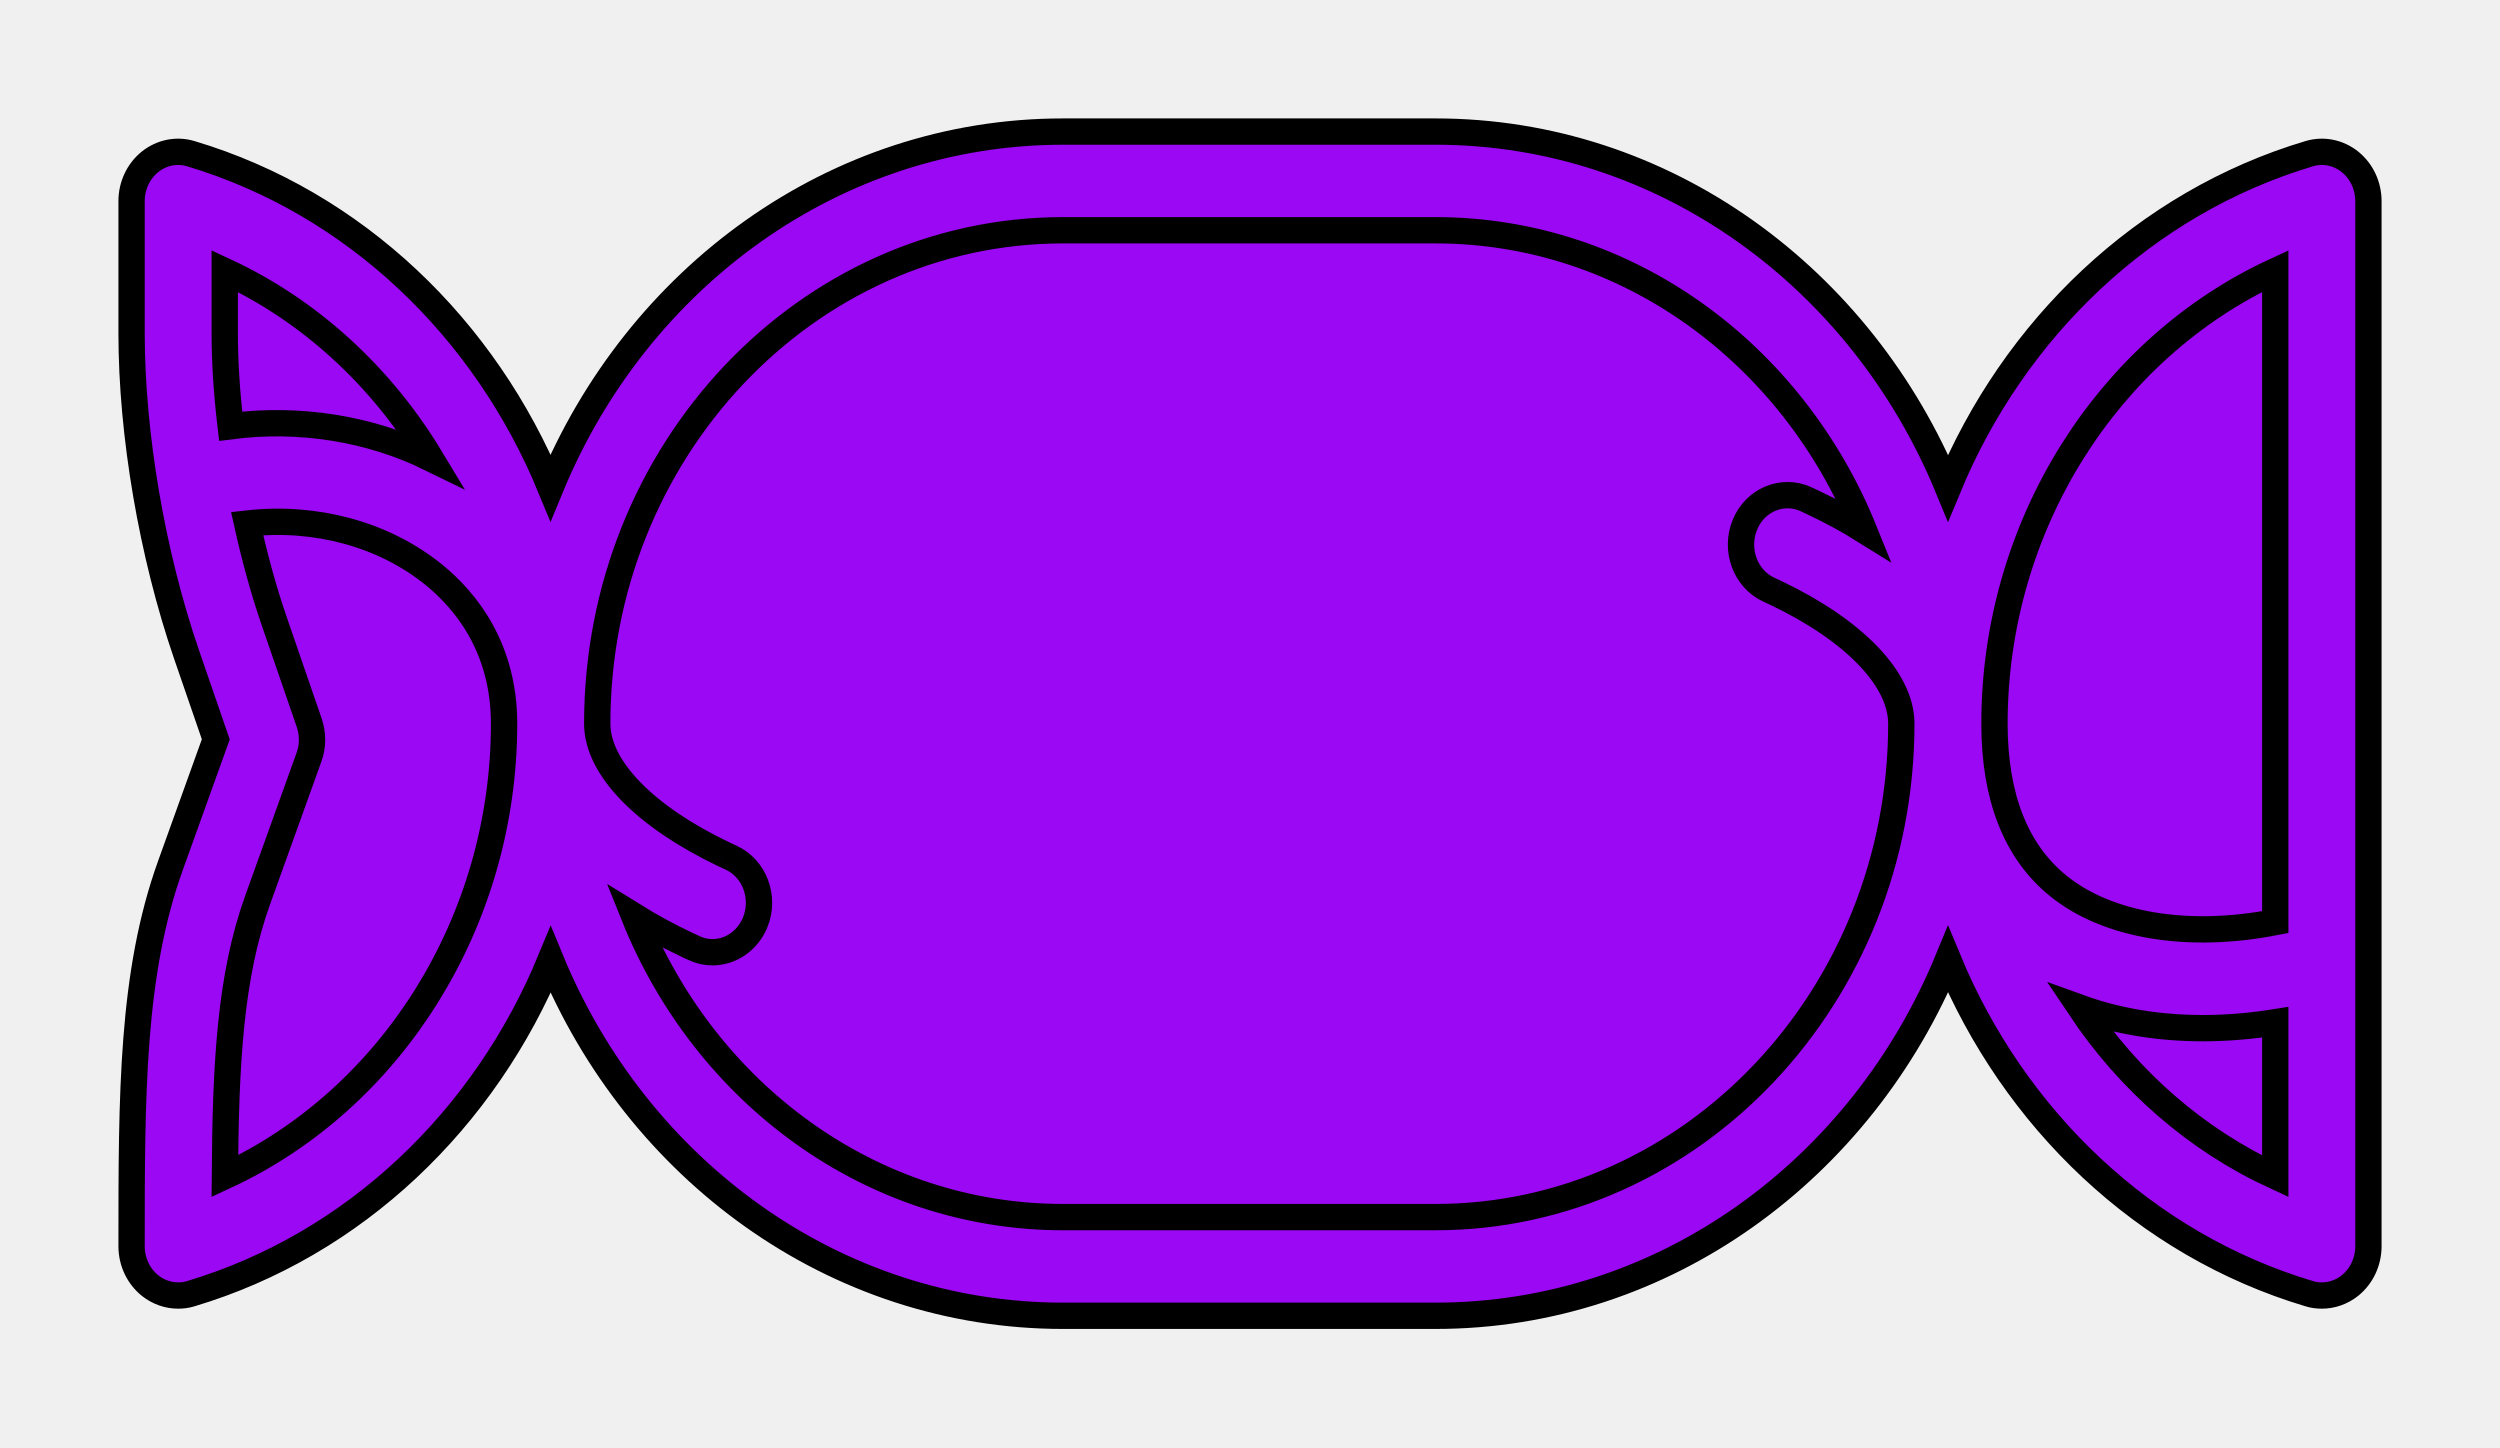
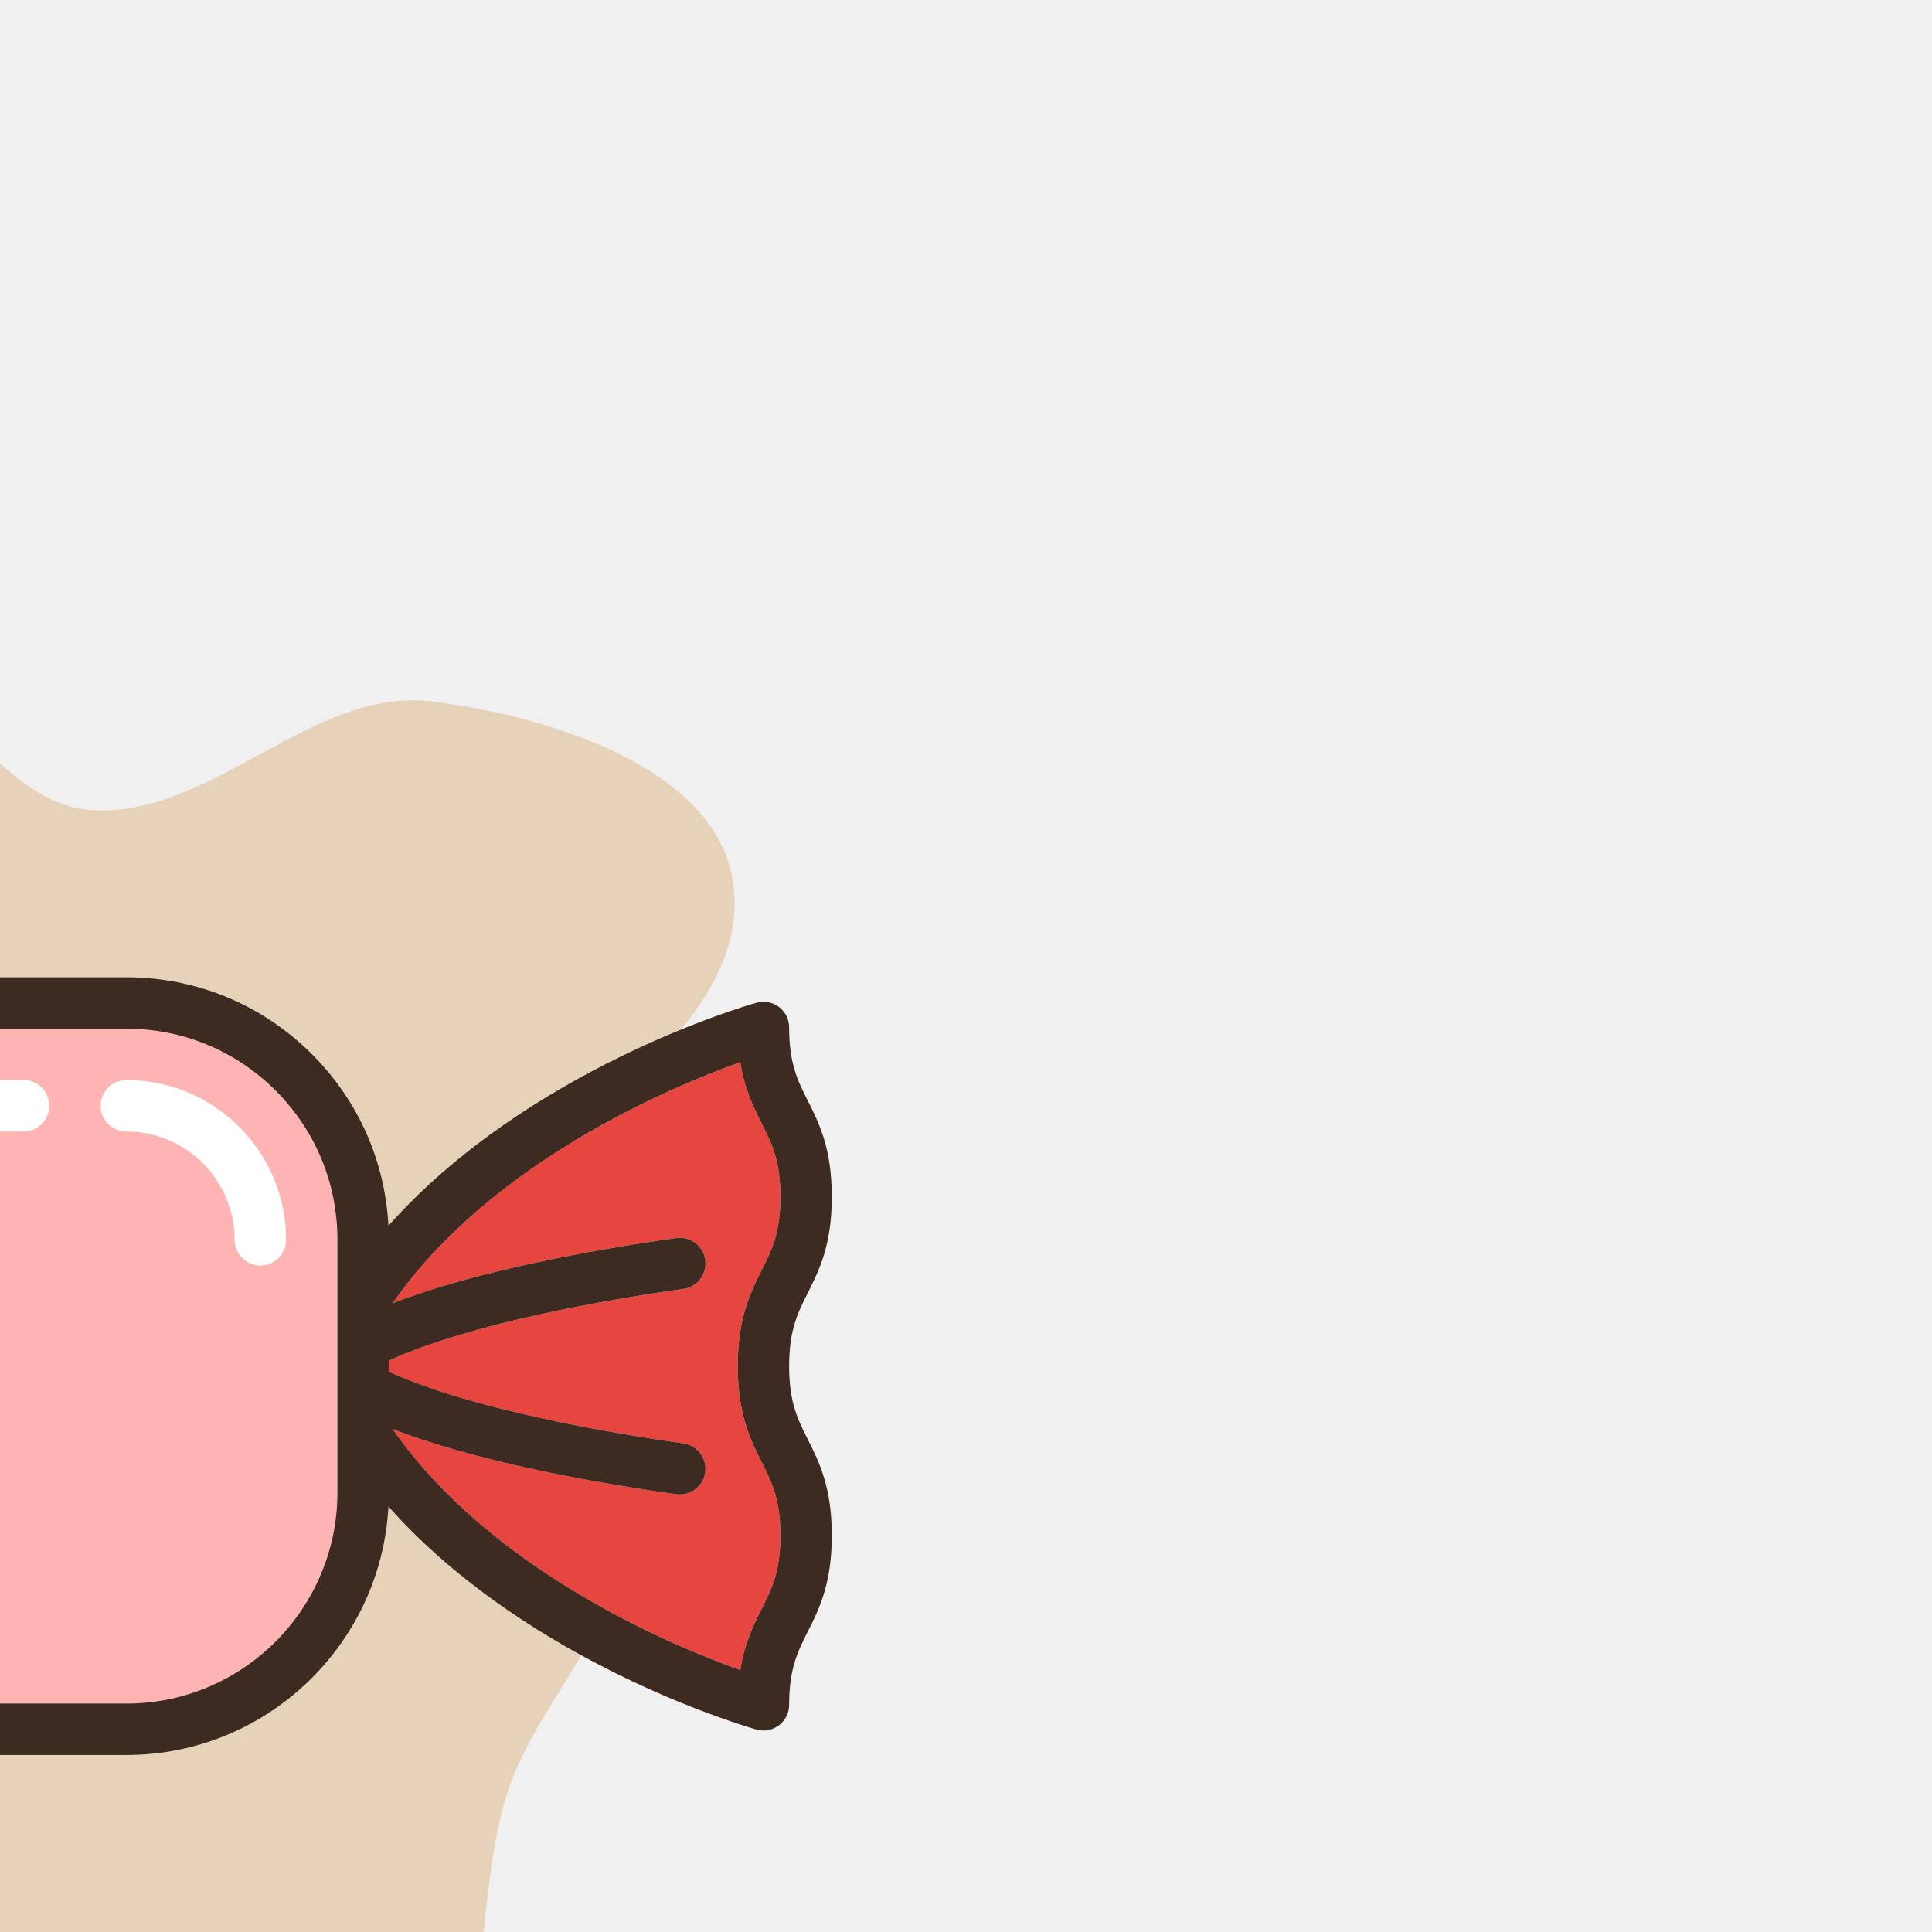
- <svg xmlns="http://www.w3.org/2000/svg" width="19" height="11" viewBox="0 0 19 11" fill="none">
-   <g id="Vector">
-     <path d="M10.91 9.25H8.079C6.617 9.25 5.359 8.306 4.82 6.963C4.941 7.038 5.072 7.11 5.214 7.177L5.274 7.205C5.32 7.227 5.367 7.237 5.415 7.237C5.551 7.237 5.681 7.152 5.739 7.011C5.817 6.821 5.735 6.6 5.556 6.518L5.504 6.494C4.9 6.206 4.539 5.835 4.539 5.5C4.539 3.432 6.127 1.75 8.079 1.75H10.91C12.369 1.75 13.624 2.69 14.166 4.029C14.049 3.956 13.922 3.887 13.787 3.823L13.726 3.794C13.547 3.712 13.338 3.799 13.261 3.989C13.183 4.179 13.265 4.4 13.444 4.482L13.496 4.506C14.093 4.791 14.45 5.162 14.45 5.5C14.45 7.568 12.862 9.25 10.91 9.25Z" fill="#9B08F4" />
-     <path fill-rule="evenodd" clip-rule="evenodd" d="M17.86 1.23C17.771 1.159 17.657 1.136 17.55 1.168C16.298 1.542 15.306 2.497 14.805 3.707C14.15 2.115 12.651 1 10.91 1H8.079C6.339 1 4.84 2.114 4.184 3.705C3.686 2.495 2.697 1.541 1.45 1.168C1.343 1.136 1.229 1.159 1.14 1.23C1.052 1.301 1 1.411 1 1.529V2.532C1 3.3 1.156 4.212 1.417 4.972L1.64 5.619L1.296 6.576C1 7.398 1 8.313 1 9.471C1 9.589 1.052 9.699 1.14 9.77C1.203 9.82 1.278 9.846 1.354 9.846C1.386 9.846 1.418 9.842 1.45 9.832C2.697 9.459 3.686 8.505 4.185 7.295C4.84 8.886 6.339 10 8.079 10H10.91C12.651 10 14.15 8.885 14.805 7.293C15.306 8.503 16.298 9.458 17.55 9.832C17.581 9.842 17.614 9.846 17.646 9.846C17.722 9.846 17.797 9.82 17.86 9.77C17.948 9.699 18 9.589 18 9.471V1.529C18 1.411 17.948 1.301 17.86 1.23ZM3.273 3.483C2.9 2.864 2.359 2.362 1.708 2.06V2.532C1.708 2.754 1.724 2.994 1.753 3.239C2.278 3.171 2.814 3.258 3.273 3.483ZM1.957 6.843C1.749 7.422 1.715 8.083 1.709 8.939C2.979 8.351 3.831 7.001 3.831 5.5C3.831 4.924 3.541 4.566 3.297 4.368C2.916 4.059 2.395 3.92 1.878 3.979C1.935 4.235 2.003 4.485 2.082 4.715L2.35 5.493C2.379 5.578 2.379 5.671 2.348 5.755L1.957 6.843ZM8.079 9.25H10.91C12.862 9.25 14.45 7.568 14.45 5.5C14.45 5.162 14.093 4.791 13.496 4.506L13.444 4.482C13.265 4.4 13.183 4.179 13.261 3.989C13.338 3.799 13.547 3.712 13.726 3.794L13.787 3.823C13.922 3.887 14.049 3.956 14.166 4.029C13.624 2.69 12.369 1.75 10.91 1.75H8.079C6.127 1.75 4.539 3.432 4.539 5.5C4.539 5.835 4.9 6.206 5.504 6.494L5.556 6.518C5.735 6.6 5.817 6.821 5.739 7.011C5.681 7.152 5.551 7.237 5.415 7.237C5.367 7.237 5.32 7.227 5.274 7.205L5.214 7.177C5.072 7.11 4.941 7.038 4.82 6.963C5.359 8.306 6.617 9.25 8.079 9.25ZM15.81 7.66C16.18 8.214 16.689 8.662 17.292 8.94V7.769C17.105 7.799 16.921 7.814 16.743 7.814C16.408 7.814 16.092 7.762 15.81 7.66ZM15.642 6.732C16.018 7.038 16.634 7.137 17.292 7.008L17.292 2.06C16.015 2.649 15.158 4 15.158 5.5C15.158 6.056 15.32 6.471 15.642 6.732Z" fill="#9B08F4" />
-     <path d="M1.709 8.939C1.715 8.083 1.749 7.422 1.957 6.843L2.348 5.755C2.379 5.671 2.379 5.578 2.35 5.493L2.082 4.715C2.003 4.485 1.935 4.235 1.878 3.979C2.395 3.92 2.916 4.059 3.297 4.368C3.541 4.566 3.831 4.924 3.831 5.5C3.831 7.001 2.979 8.351 1.709 8.939Z" fill="#9B08F4" />
-     <path d="M1.708 2.06C2.359 2.362 2.9 2.864 3.273 3.483C2.814 3.258 2.278 3.171 1.753 3.239C1.724 2.994 1.708 2.754 1.708 2.532V2.06Z" fill="#9B08F4" />
-     <path d="M17.292 7.008C16.634 7.137 16.018 7.038 15.642 6.732C15.32 6.471 15.158 6.056 15.158 5.5C15.158 4 16.015 2.649 17.292 2.06L17.292 7.008Z" fill="#9B08F4" />
-     <path d="M17.292 8.94C16.689 8.662 16.18 8.214 15.81 7.66C16.092 7.762 16.408 7.814 16.743 7.814C16.921 7.814 17.105 7.799 17.292 7.769V8.94Z" fill="#9B08F4" />
-     <path d="M5.214 7.177C5.072 7.11 4.941 7.038 4.82 6.963C5.359 8.306 6.617 9.25 8.079 9.25H10.91C12.862 9.25 14.45 7.568 14.45 5.5C14.45 5.162 14.093 4.791 13.496 4.506M5.214 7.177C5.233 7.187 5.253 7.196 5.274 7.205M5.214 7.177L5.274 7.205M5.274 7.205C5.32 7.227 5.367 7.237 5.415 7.237C5.551 7.237 5.681 7.152 5.739 7.011C5.817 6.821 5.735 6.6 5.556 6.518M5.556 6.518C5.539 6.51 5.521 6.502 5.504 6.494M5.556 6.518L5.504 6.494M5.504 6.494C4.9 6.206 4.539 5.835 4.539 5.5C4.539 3.432 6.127 1.75 8.079 1.75H10.91C12.369 1.75 13.624 2.69 14.166 4.029C14.049 3.956 13.922 3.887 13.787 3.823M13.787 3.823C13.767 3.813 13.747 3.804 13.726 3.794M13.787 3.823L13.726 3.794M13.726 3.794C13.547 3.712 13.338 3.799 13.261 3.989C13.183 4.179 13.265 4.4 13.444 4.482M13.444 4.482C13.461 4.49 13.478 4.498 13.496 4.506M13.444 4.482L13.496 4.506M17.86 1.23C17.771 1.159 17.657 1.136 17.55 1.168C16.298 1.542 15.306 2.497 14.805 3.707C14.15 2.115 12.651 1 10.91 1H8.079C6.339 1 4.84 2.114 4.184 3.705C3.686 2.495 2.697 1.541 1.45 1.168C1.343 1.136 1.229 1.159 1.14 1.23C1.052 1.301 1 1.411 1 1.529V2.532C1 3.3 1.156 4.212 1.417 4.972L1.64 5.619L1.296 6.576C1 7.398 1 8.313 1 9.471C1 9.589 1.052 9.699 1.14 9.77C1.203 9.82 1.278 9.846 1.354 9.846C1.386 9.846 1.418 9.842 1.45 9.832C2.697 9.459 3.686 8.505 4.185 7.295C4.84 8.886 6.339 10 8.079 10H10.91C12.651 10 14.15 8.885 14.805 7.293C15.306 8.503 16.298 9.458 17.55 9.832C17.581 9.842 17.614 9.846 17.646 9.846C17.722 9.846 17.797 9.82 17.86 9.77C17.948 9.699 18 9.589 18 9.471V1.529C18 1.411 17.948 1.301 17.86 1.23ZM1.708 2.06C2.359 2.362 2.9 2.864 3.273 3.483C2.814 3.258 2.278 3.171 1.753 3.239C1.724 2.994 1.708 2.754 1.708 2.532V2.06ZM1.709 8.939C1.715 8.083 1.749 7.422 1.957 6.843L2.348 5.755C2.379 5.671 2.379 5.578 2.35 5.493L2.082 4.715C2.003 4.485 1.935 4.235 1.878 3.979C2.395 3.92 2.916 4.059 3.297 4.368C3.541 4.566 3.831 4.924 3.831 5.5C3.831 7.001 2.979 8.351 1.709 8.939ZM17.292 8.94C16.689 8.662 16.18 8.214 15.81 7.66C16.092 7.762 16.408 7.814 16.743 7.814C16.921 7.814 17.105 7.799 17.292 7.769V8.94ZM17.292 7.008C16.634 7.137 16.018 7.038 15.642 6.732C15.32 6.471 15.158 6.056 15.158 5.5C15.158 4 16.015 2.649 17.292 2.06L17.292 7.008Z" stroke="black" stroke-width="0.2" />
+ <svg xmlns="http://www.w3.org/2000/svg" height="256px" width="256px" version="1.1" id="Capa_1" viewBox="-47 -47 564.00 564.00" xml:space="preserve" fill="#000000" transform="rotate(45)matrix(1, 0, 0, 1, 0, 0)">
+   <g id="SVGRepo_bgCarrier" stroke-width="0">
+     <path transform="translate(-47, -47), scale(17.625)" d="M16,31.342C18.09,31.584,20.161,30.158,21.635,28.658C23.04,27.229,22.611,24.647,24,23.204C25.457,21.69,28.894,22.398,29.572,20.41C30.244,18.437,27.701,16.76,26.845,14.86C26.224,13.483,26.321,11.698,25.194,10.692C24.038,9.659,21.656,10.706,20.77,9.435C19.265,7.274,21.033,3.512,19.014,1.822C17.49,0.547,14.837,1.937,13.271,3.16C11.685,4.397,12.061,7.165,10.517,8.453C9.12,9.619,5.977,8.132,5.293,9.818C4.547,11.655,8.249,13.207,7.802,15.138C7.262,17.473,2.248,17.952,2.875,20.264C3.484,22.505,7.865,20.219,9.6,21.763C11.062,23.063,9.83,25.79,10.917,27.417C12.119,29.217,13.85,31.094,16,31.342" fill="#e5d2b8" strokewidth="0" />
+   </g>
+   <g id="SVGRepo_tracerCarrier" stroke-linecap="round" stroke-linejoin="round" />
+   <g id="SVGRepo_iconCarrier">
+     <g>
+       <path style="fill:#E7453F;" d="M166.94,328.996c-10.534,23.833-29.69,51.568-45.078,72.03c-1.474,1.96-3.723,2.992-6,2.992 c-1.569,0-3.151-0.49-4.502-1.506c-3.311-2.49-3.976-7.191-1.486-10.502c13.482-17.927,36.67-50.701,46.018-75.595l-2.301-2.301 c-7.32,2.749-15.83,6.873-25.406,12.338c-1.173,0.67-2.451,0.987-3.711,0.987c-2.605,0-5.137-1.358-6.521-3.783 c-2.054-3.598-0.802-8.179,2.796-10.231c7.287-4.159,14.057-7.608,20.279-10.36c-49.268-8.823-101.696,12.59-121.584,22.002 c4.744,6.517,6.579,12.079,8.251,17.148c2.026,6.143,3.776,11.449,11.254,18.926c7.478,7.479,12.783,9.229,18.927,11.254 c6.954,2.294,14.836,4.894,24.836,14.893c9.999,10,12.599,17.882,14.893,24.836c2.025,6.144,3.775,11.449,11.254,18.927 c7.477,7.478,12.783,9.228,18.926,11.254c5.069,1.672,10.632,3.507,17.148,8.251C154.342,430.677,175.754,378.26,166.94,328.996z M103.233,342.088c-8.147,5.501-16.638,11.568-25.234,18.034c-1.351,1.016-2.933,1.506-4.502,1.506c-2.277,0-4.525-1.032-6-2.992 c-2.489-3.31-1.824-8.012,1.486-10.502c8.799-6.618,17.499-12.835,25.857-18.478c3.433-2.319,8.094-1.414,10.412,2.02 C107.571,335.108,106.666,339.77,103.233,342.088z" />
+       <path style="fill:#E7453F;" d="M442.305,127.785c-2.026-6.143-3.776-11.449-11.254-18.926c-7.478-7.479-12.783-9.229-18.927-11.254 c-6.954-2.294-14.836-4.894-24.836-14.893c-9.999-10-12.599-17.882-14.893-24.836c-2.025-6.144-3.775-11.449-11.254-18.927 c-7.477-7.478-12.783-9.228-18.926-11.254c-5.069-1.672-10.632-3.507-17.148-8.251c-9.409,19.88-30.822,72.298-22.007,121.563 c10.534-23.834,29.69-51.569,45.079-72.031c2.489-3.311,7.192-3.976,10.502-1.486c3.311,2.49,3.976,7.191,1.486,10.502 c-13.482,17.927-36.67,50.701-46.019,75.595l2.307,2.307c24.894-9.348,57.663-32.532,75.587-46.013 c3.311-2.49,8.013-1.824,10.502,1.486s1.824,8.012-1.486,10.502c-20.458,15.386-48.188,34.538-72.021,45.072 c49.259,8.812,101.673-12.597,121.558-22.008C445.812,138.417,443.977,132.854,442.305,127.785z" />
+       <path style="fill:#ffb4b4;" d="M309.182,169.874c-0.018-0.018-30.605-30.605-30.605-30.605 c-11.64-11.641-27.115-18.051-43.577-18.051s-31.938,6.41-43.577,18.051l-52.154,52.154c-24.029,24.028-24.029,63.126,0,87.154 l52.154,52.154c11.64,11.641,27.115,18.051,43.577,18.051s31.938-6.41,43.577-18.051l52.154-52.154 c24.029-24.028,24.029-63.126,0-87.154L309.182,169.874z M191.423,181.695l-30.941,30.941c-1.465,1.464-3.385,2.196-5.304,2.196 s-3.839-0.732-5.304-2.196c-2.929-2.93-2.929-7.678,0-10.607l30.941-30.941c2.93-2.928,7.678-2.928,10.607,0 C194.352,174.017,194.352,178.765,191.423,181.695z M267.972,160.481c-2.93,2.93-7.679,2.929-10.606,0.001 c-12.335-12.332-32.4-12.332-44.729,0c-1.465,1.464-3.385,2.196-5.304,2.196s-3.839-0.732-5.304-2.196 c-2.929-2.93-2.929-7.678,0-10.607c18.18-18.18,47.763-18.18,65.942,0C270.901,152.803,270.901,157.552,267.972,160.481z" />
+       <path style="fill:#FFFFFF;" d="M202.029,149.875c-2.929,2.93-2.929,7.678,0,10.607c1.465,1.464,3.385,2.196,5.304,2.196 s3.839-0.732,5.304-2.196c12.329-12.332,32.395-12.332,44.729,0c2.928,2.928,7.677,2.929,10.606-0.001 c2.929-2.929,2.929-7.678-0.001-10.606C249.791,131.695,220.208,131.695,202.029,149.875z" />
+       <path style="fill:#FFFFFF;" d="M180.816,171.088l-30.941,30.941c-2.929,2.93-2.929,7.678,0,10.607 c1.465,1.464,3.385,2.196,5.304,2.196s3.839-0.732,5.304-2.196l30.941-30.941c2.929-2.93,2.929-7.678,0-10.607 C188.493,168.16,183.745,168.16,180.816,171.088z" />
+       <path style="fill:#3D2A20;" d="M467.804,142.013c-7.478-7.477-9.228-12.783-11.254-18.926c-2.293-6.954-4.893-14.836-14.892-24.836 c-10-9.999-17.882-12.599-24.836-14.893c-6.144-2.025-11.449-3.775-18.927-11.254c-7.479-7.478-9.229-12.783-11.254-18.927 c-2.294-6.954-4.894-14.836-14.893-24.836c-10-9.999-17.882-12.599-24.836-14.892c-6.143-2.026-11.449-3.776-18.926-11.254 c-1.661-1.66-4.002-2.45-6.332-2.125c-2.327,0.321-4.369,1.716-5.517,3.766c-1.523,2.723-33.486,60.706-29.936,122.003 c-14.084-12.68-32.109-19.622-51.203-19.622c-20.468,0-39.711,7.971-54.185,22.443l-52.154,52.154 c-28.904,28.905-29.842,75.341-2.821,105.388C64.539,282.657,6.56,314.616,3.837,316.139c-2.05,1.147-3.444,3.189-3.766,5.517 c-0.322,2.327,0.464,4.671,2.125,6.332c7.478,7.477,9.228,12.783,11.254,18.926c2.293,6.954,4.893,14.836,14.892,24.836 c10,9.999,17.882,12.599,24.836,14.893c6.144,2.025,11.449,3.775,18.927,11.254c7.479,7.478,9.229,12.783,11.254,18.927 c2.294,6.954,4.894,14.836,14.893,24.836c10,9.999,17.882,12.599,24.836,14.892c6.143,2.026,11.449,3.776,18.926,11.254 c1.417,1.416,3.328,2.196,5.304,2.196c0.341,0,0.686-0.023,1.028-0.071c2.327-0.321,4.369-1.716,5.517-3.766 c1.524-2.723,33.486-60.706,29.936-122.003c14.084,12.68,32.109,19.622,51.203,19.622c20.468,0,39.711-7.971,54.185-22.443 l52.154-52.154c28.906-28.907,29.842-75.35,2.814-105.397c3.222,0.187,6.437,0.288,9.633,0.288 c57.611,0,109.797-28.771,112.377-30.214c2.05-1.147,3.444-3.189,3.766-5.517C470.251,146.018,469.465,143.674,467.804,142.013z M330.732,278.578l-52.154,52.154c-11.64,11.641-27.115,18.051-43.577,18.051s-31.938-6.41-43.577-18.051l-52.154-52.154 c-24.029-24.028-24.029-63.126,0-87.154l52.154-52.154c11.64-11.641,27.115-18.051,43.577-18.051s31.938,6.41,43.577,18.051 l52.154,52.154C354.761,215.452,354.761,254.549,330.732,278.578z M127.784,442.305c-6.143-2.026-11.449-3.776-18.926-11.254 c-7.479-7.478-9.229-12.783-11.254-18.927c-2.294-6.954-4.894-14.836-14.893-24.836c-10-9.999-17.882-12.599-24.836-14.893 c-6.144-2.025-11.449-3.775-18.927-11.254c-7.478-7.477-9.228-12.783-11.254-18.926c-1.672-5.069-3.507-10.632-8.251-17.148 c19.888-9.413,72.316-30.825,121.584-22.002c-6.222,2.751-12.992,6.201-20.279,10.36c-3.598,2.053-4.85,6.634-2.796,10.231 c1.384,2.425,3.915,3.783,6.521,3.783c1.26,0,2.538-0.317,3.711-0.987c9.576-5.465,18.086-9.589,25.406-12.338l2.301,2.301 c-9.349,24.894-32.536,57.668-46.018,75.595c-2.489,3.311-1.824,8.012,1.486,10.502c1.351,1.016,2.933,1.506,4.502,1.506 c2.277,0,4.526-1.032,6-2.992c15.388-20.461,34.544-48.196,45.078-72.03c8.814,49.264-12.598,101.681-22.007,121.56 C138.416,445.812,132.854,443.977,127.784,442.305z M328.998,166.941c23.832-10.534,51.563-29.686,72.021-45.072 c3.311-2.49,3.976-7.191,1.486-10.502s-7.191-3.977-10.502-1.486c-17.924,13.48-50.693,36.665-75.587,46.013l-2.307-2.307 c9.349-24.894,32.536-57.668,46.019-75.595c2.489-3.311,1.824-8.012-1.486-10.502c-3.31-2.489-8.013-1.824-10.502,1.486 c-15.389,20.462-34.545,48.197-45.079,72.031c-8.816-49.265,12.597-101.683,22.007-121.563c6.517,4.744,12.079,6.579,17.148,8.251 c6.143,2.026,11.449,3.776,18.926,11.254c7.479,7.478,9.229,12.783,11.254,18.927c2.294,6.954,4.894,14.836,14.893,24.836 c10,9.999,17.882,12.599,24.836,14.893c6.144,2.025,11.449,3.775,18.927,11.254c7.478,7.477,9.228,12.783,11.254,18.926 c1.672,5.069,3.507,10.632,8.251,17.148C430.671,154.344,378.257,175.752,328.998,166.941z" />
+       <path style="fill:#3D2A20;" d="M94.84,329.656c-8.358,5.643-17.059,11.859-25.857,18.478c-3.311,2.49-3.976,7.192-1.486,10.502 c1.475,1.96,3.723,2.992,6,2.992c1.569,0,3.151-0.49,4.502-1.506c8.597-6.466,17.087-12.533,25.234-18.034 c3.434-2.317,4.338-6.979,2.02-10.412C102.934,328.242,98.273,327.337,94.84,329.656z" />
+     </g>
  </g>
</svg>
